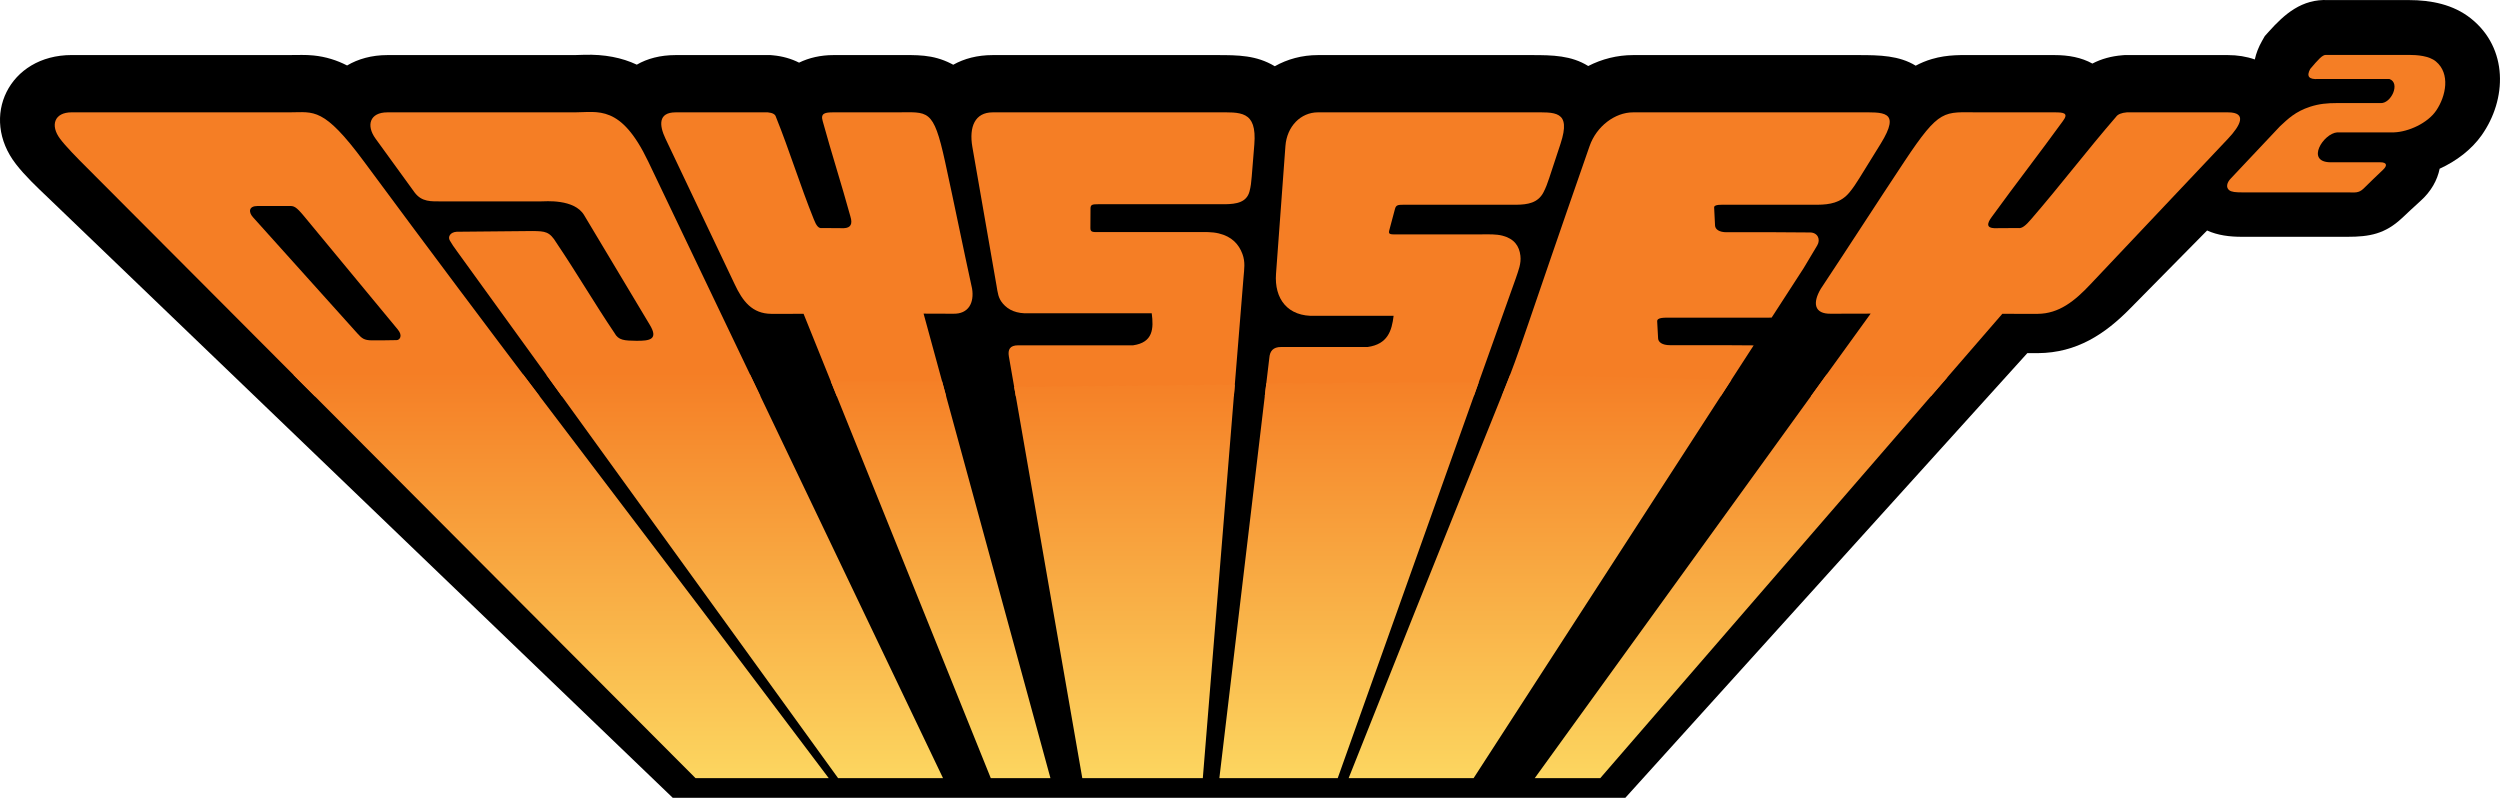
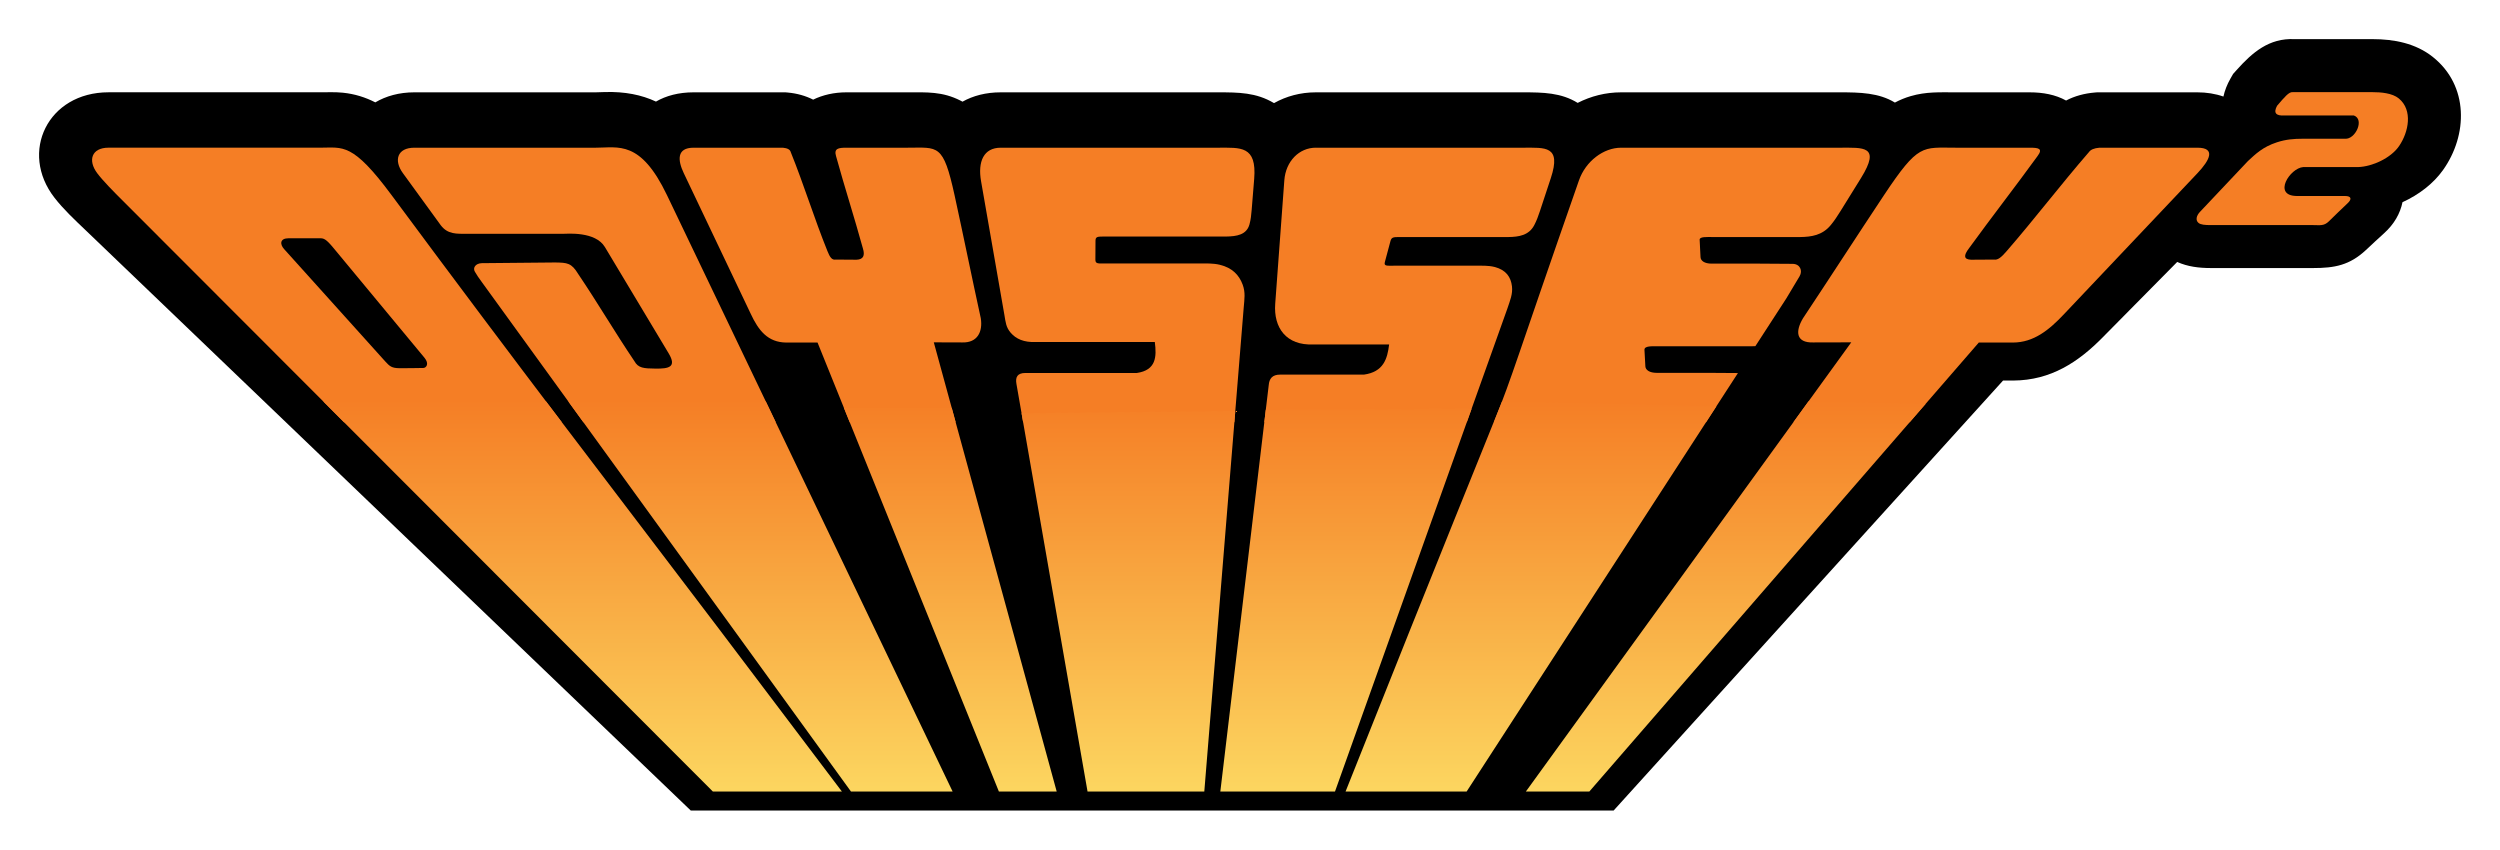
- <svg xmlns="http://www.w3.org/2000/svg" version="1.1" id="Ebene_1" x="0px" y="0px" width="566.929px" height="180.921px" viewBox="0 0 566.929 180.921" enable-background="new 0 0 566.929 180.921" xml:space="preserve">
-   <g>
-     <path d="M459.742,80.08L368.58,180.919H152.56l-3.645-3.502c-10.231-9.832-20.466-19.658-30.696-29.488l-55.65-53.467   L10.871,44.802c-2.467-2.349-5.214-4.938-7.26-7.592c-8.29-10.674-1.57-24.727,12.654-24.727h26.126H65.83   c1.796,0,3.448-0.087,5.262,0.095c2.812,0.282,5.328,1.093,7.616,2.27c2.498-1.48,5.583-2.356,9.138-2.356h42.453   c0.71,0,1.43-0.044,2.14-0.065c4.686-0.141,8.612,0.658,11.97,2.236c2.363-1.373,5.314-2.171,8.807-2.171h20.909h0.601l0.601,0.055   c2.107,0.197,4.105,0.76,5.877,1.659c2.256-1.104,4.912-1.714,7.793-1.714h14.313c4.543,0,8.127-0.226,12.393,1.945   c0.155,0.082,0.31,0.163,0.462,0.246c2.474-1.391,5.47-2.19,8.944-2.19h50.808c4.86,0,8.973,0.018,13.168,2.527   c2.854-1.607,6.174-2.527,9.783-2.527h48.506c4.739,0,8.931,0.083,12.791,2.476c3.084-1.576,6.545-2.476,10.164-2.476h51.211   c4.73,0,9.131,0.099,12.885,2.4c1.145-0.612,2.361-1.123,3.676-1.506c3.662-1.076,6.828-0.894,10.543-0.894h17.324   c3.109,0,6.047,0.54,8.525,1.922c2.035-1.069,4.338-1.681,6.748-1.88l0.525-0.042h0.527h22.957c2.117,0,4.182,0.325,6.076,0.99   c0.303-1.388,0.842-2.8,1.639-4.201l0.627-1.101l0.855-0.952c3.645-4.074,7.551-7.497,13.525-7.212h18.275   c5.055,0,10.082,0.985,14.082,4.167c8.479,6.744,8.229,18.327,2.4,26.538c-2.273,3.198-5.67,5.797-9.486,7.535   c-0.521,2.596-1.932,5.157-4.363,7.332c-1.414,1.268-2.793,2.578-4.186,3.876c-3.834,3.586-7.342,4.235-12.357,4.235h-23.924   c-2.842,0-5.465-0.329-7.906-1.431L483.14,69.874c-5.754,5.885-12.205,10.149-20.977,10.207l-0.09,0.001   C461.298,80.08,460.519,80.08,459.742,80.08" />
-     <path fill="#F57E25" d="M82.539,36.625C73.353,24.2,71.162,25.472,65.829,25.472H42.391H16.265c-3.994,0-4.882,2.99-2.669,5.963   c1.245,1.688,3.922,4.414,6.061,6.54l51.718,51.871h50.978C110.738,74.491,97.542,56.919,82.539,36.625z M89.951,77.13   c-1.556,0.023-4.109,0.079-5.639,0.055c-1.736-0.028-2.228-0.421-3.307-1.621L57.359,49.249c-1.063-1.184-0.938-2.53,1.025-2.532   l7.278-0.007c0.98-0.001,1.451,0.099,3.262,2.289l21.288,25.729C91.416,76.182,90.615,77.123,89.951,77.13z" />
-     <path fill="#F57E25" d="M87.845,25.479h26.117h16.336c5.327,0,10.485-1.854,16.696,11.139l25.448,53.229H127.41l-23.684-32.743   c-0.976-1.35-1.107-1.527-1.712-2.553c-0.528-0.894,0.136-1.907,1.549-1.995c5.75-0.055,11.499-0.11,17.248-0.165   c2.824,0.051,3.818,0.084,5.401,2.714c4.537,6.723,8.598,13.684,13.135,20.408c0.901,1.666,2.217,1.735,4.94,1.768   c3.145,0.038,5.026-0.345,3.094-3.572L132.46,48.785c-2.243-3.747-8.857-3.116-9.838-3.116h-22.301   c-2.63,0-4.637,0.158-6.288-2.005l-8.877-12.236C82.989,28.438,83.849,25.479,87.845,25.479L87.845,25.479z" />
-     <path fill="#F57E25" d="M153.214,25.479c6.792,0,14.116,0,20.907,0c1.08,0.105,1.691,0.444,1.833,1.021   c3.115,7.735,5.468,15.47,8.585,23.205c0.578,1.492,1.098,2.161,1.913,2.007c1.733,0.011,3.168,0.022,4.902,0.035   c1.584-0.063,2.022-0.951,1.492-2.662c-2.021-7.354-4.26-14.269-6.282-21.624c-0.543-1.814,0.561-1.984,2.433-1.984h14.314   c7.166,0,8.325-1.046,10.993,11.139c2.106,9.618,4.035,19.238,6.141,28.858c0.498,3.184-0.794,5.764-4.306,5.67l-6.695-0.023   l5.114,18.725H189.76l-7.53-18.679c-2.896,0.002-4.413,0.003-7.309,0.004c-4.363-0.032-6.525-2.871-8.329-6.739l-15.685-33.004   C149.483,28.43,149.219,25.479,153.214,25.479L153.214,25.479z" />
-     <path fill="#F57E25" d="M225.108,25.479h27.481h23.326c5.327,0,9.167-0.538,8.528,7.315l-0.589,7.269   c-0.098,1.19-0.203,2.255-0.51,3.381c-0.67,2.458-2.959,2.829-5.507,2.868h-28.796c-1.307,0-1.741,0.074-1.745,0.97l-0.026,4.467   c-0.006,1.014,0.705,0.878,2.325,0.878h22.025c1.612,0,3.183-0.076,4.766,0.304c2.953,0.708,4.545,2.445,5.364,4.669   c0.681,1.854,0.402,3.382,0.245,5.316l-2.188,26.93h-49.454l-1.566-8.994c-0.273-1.565,0.208-2.545,2.109-2.545h26.066   c4.525-0.654,4.675-3.78,4.218-7.263h-27.814c-2.85,0.129-4.684-0.744-5.905-2.153c-1.131-1.303-1.198-2.506-1.483-4.15   l-5.47-31.406C219.704,28.723,221.114,25.479,225.108,25.479L225.108,25.479z" />
-     <path fill="#F57E25" d="M298.869,25.479h25.791h22.715c5.188,0,9.025-0.526,6.508,7.123l-2.553,7.743   c-0.387,1.16-0.752,2.195-1.326,3.292c-1.254,2.393-3.571,2.754-6.063,2.792h-25.66c-1.271,0-1.705,0.072-1.938,0.944l-1.313,4.92   c-0.261,0.986,0.474,0.855,2.05,0.855h19.067c1.567,0,3.115-0.072,4.563,0.296c2.697,0.689,3.826,2.38,4.076,4.546   c0.207,1.805-0.438,3.293-1.064,5.175l-9.508,26.68h-47.4l1.032-8.678c0.12-1.524,0.823-2.479,2.68-2.478h19.616   c4.563-0.638,5.479-3.682,5.889-7.072h-17.722c-6.374,0.284-9.358-3.927-8.944-9.532l2.133-28.96   c0.332-4.488,3.482-7.649,7.371-7.649h0.002v0.003H298.869z" />
-     <path fill="#F57E25" d="M370.328,25.479h27.232h23.979c5.477,0,9.674-0.526,4.943,7.123l-4.791,7.743   c-0.723,1.16-1.389,2.195-2.291,3.292c-1.977,2.393-4.523,2.754-7.162,2.792h-20.459c-1.344,0-3.1-0.127-3.061,0.629l0.205,4.084   c0.043,0.858,0.929,1.521,2.595,1.521h11.157l7.805,0.053c1.717,0.012,2.43,1.576,1.621,2.928l-3.092,5.176l-7.245,11.194   c-0.306,0.016-0.612,0.025-0.921,0.029h-21.869c-1.396,0-3.229-0.127-3.174,0.844l0.212,3.869c0.05,0.857,0.964,1.521,2.69,1.521   h12.219l6.76,0.045l-7.457,11.522h-49.66c4.773-12.022,4.592-12.785,19.908-56.718C362.037,28.64,366.221,25.479,370.328,25.479   L370.328,25.479z" />
-     <path fill="#F57E25" d="M505.251,25.479c-7.457,0-15.498,0-22.955,0c-1.229,0.105-2.047,0.444-2.443,1.021   c-6.693,7.735-12.553,15.47-19.244,23.205c-1.268,1.492-2.121,2.161-2.949,2.007c-1.91,0.011-3.488,0.022-5.398,0.035   c-1.711-0.063-1.813-0.951-0.51-2.662c5.332-7.354,10.717-14.269,16.047-21.624c1.363-1.814,0.229-1.984-1.83-1.984h-17.324   c-7.861,0-8.691-1.046-16.779,11.139c-6.381,9.618-12.57,19.238-18.953,28.858c-1.896,3.184-1.568,5.764,2.326,5.67l8.969-0.023   l-13.539,18.725h27.225l16.172-18.679c3.18,0.002,4.846,0.003,8.023,0.004c4.803-0.032,8.381-2.871,11.998-6.739l31.188-33.005   C508.101,28.43,509.638,25.479,505.251,25.479L505.251,25.479z" />
-     <path fill="#F57E25" d="M540.396,38.507c-1.484,1.387-2.932,2.818-4.385,4.237c-1.156,1.132-2.041,0.882-3.672,0.882h-23.922   c-1.426,0-2.381-0.085-2.898-0.494c-0.758-0.597-0.586-1.702,0.396-2.691c3.715-3.944,7.436-7.889,11.15-11.832   c1.775-1.632,3.43-3.309,6.813-4.407c2.068-0.67,3.9-0.827,6.041-0.827h9.855c2.434,0.228,4.672-4.551,2.074-5.461H525.71   c-2.123,0.151-2.729-0.605-1.82-2.276c1.75-2.042,2.777-3.29,3.643-3.186h18.721c1.891,0,4.592,0.198,6.137,1.482   c3.311,2.743,2.307,7.848,0.063,11.148c-1.939,2.844-6.27,4.823-9.564,4.935h-12.869c-3.145,0.228-7.238,6.708-1.572,6.783h11.287   C541.359,36.801,541.4,37.57,540.396,38.507" />
-     <linearGradient id="SVGID_1_" gradientUnits="userSpaceOnUse" x1="426.183" y1="1339.685" x2="426.183" y2="1431.887" gradientTransform="matrix(1 0 0 1 -172.1245 -1255.071)">
-       <stop offset="0" style="stop-color:#F57E25" />
-       <stop offset="1" style="stop-color:#FCD660" />
-     </linearGradient>
-     <path fill="url(#SVGID_1_)" d="M118.668,84.97c14.685,19.412,30.529,40.164,40.607,53.508   c11.277,14.945,20.692,27.43,28.656,37.979h-30.208c-8.839-8.867-18.978-19.033-30.696-30.789L66.513,84.97H118.668z    M441.603,85.56l-27.41-0.589l-66.154,91.488h14.856L441.603,85.56z M342.461,84.97c-4.017,10.109-13.427,33.064-36.628,91.488   h28.34l58.456-90.331L342.461,84.97z M335.336,86.695l-48.177,0.241l-10.642,89.522h26.841L335.336,86.695z M280.02,87.225   l-50.03,0.536l15.444,88.698h27.331L280.02,87.225z M213.643,86.495h-25.234l36.271,89.963h13.532l-23.656-86.61L213.643,86.495z    M170.11,84.97h-46.228l66.173,91.488h23.795l-41.407-86.61" />
+ <svg xmlns="http://www.w3.org/2000/svg" version="1.1" id="Ebene_1" x="0px" y="0px" width="512" height="174" viewBox="0 0 512 174" enable-background="new 0 0 566.929 180.921" xml:space="preserve">
+   <defs id="defs8601" />
+   <g id="g8619" transform="matrix(0.8748952,0,0,0.8733209,8.000052,7.999656)">
+     <g id="g8596">
+       <path d="M 459.742,80.08 368.58,180.919 H 152.56 l -3.645,-3.502 c -10.231,-9.832 -20.466,-19.658 -30.696,-29.488 L 62.569,94.462 10.871,44.802 C 8.404,42.453 5.657,39.864 3.611,37.21 -4.679,26.536 2.041,12.483 16.265,12.483 H 42.391 65.83 c 1.796,0 3.448,-0.087 5.262,0.095 2.812,0.282 5.328,1.093 7.616,2.27 2.498,-1.48 5.583,-2.356 9.138,-2.356 h 42.453 c 0.71,0 1.43,-0.044 2.14,-0.065 4.686,-0.141 8.612,0.658 11.97,2.236 2.363,-1.373 5.314,-2.171 8.807,-2.171 h 20.909 0.601 l 0.601,0.055 c 2.107,0.197 4.105,0.76 5.877,1.659 2.256,-1.104 4.912,-1.714 7.793,-1.714 h 14.313 c 4.543,0 8.127,-0.226 12.393,1.945 0.155,0.082 0.31,0.163 0.462,0.246 2.474,-1.391 5.47,-2.19 8.944,-2.19 h 50.808 c 4.86,0 8.973,0.018 13.168,2.527 2.854,-1.607 6.174,-2.527 9.783,-2.527 h 48.506 c 4.739,0 8.931,0.083 12.791,2.476 3.084,-1.576 6.545,-2.476 10.164,-2.476 h 51.211 c 4.73,0 9.131,0.099 12.885,2.4 1.145,-0.612 2.361,-1.123 3.676,-1.506 3.662,-1.076 6.828,-0.894 10.543,-0.894 h 17.324 c 3.109,0 6.047,0.54 8.525,1.922 2.035,-1.069 4.338,-1.681 6.748,-1.88 l 0.525,-0.042 h 0.527 22.957 c 2.117,0 4.182,0.325 6.076,0.99 0.303,-1.388 0.842,-2.8 1.639,-4.201 l 0.627,-1.101 0.855,-0.952 c 3.645,-4.074 7.551,-7.497 13.525,-7.212 h 18.275 c 5.055,0 10.082,0.985 14.082,4.167 8.479,6.744 8.229,18.327 2.4,26.538 -2.273,3.198 -5.67,5.797 -9.486,7.535 -0.521,2.596 -1.932,5.157 -4.363,7.332 -1.414,1.268 -2.793,2.578 -4.186,3.876 -3.834,3.586 -7.342,4.235 -12.357,4.235 h -23.924 c -2.842,0 -5.465,-0.329 -7.906,-1.431 L 483.14,69.874 c -5.754,5.885 -12.205,10.149 -20.977,10.207 l -0.09,10e-4 c -0.775,-0.002 -1.554,-0.002 -2.331,-0.002" id="path8571" />
+       <path fill="#f57e25" d="M 82.539,36.625 C 73.353,24.2 71.162,25.472 65.829,25.472 H 42.391 16.265 c -3.994,0 -4.882,2.99 -2.669,5.963 1.245,1.688 3.922,4.414 6.061,6.54 l 51.718,51.871 h 50.978 C 110.738,74.491 97.542,56.919 82.539,36.625 Z m 7.412,40.505 c -1.556,0.023 -4.109,0.079 -5.639,0.055 -1.736,-0.028 -2.228,-0.421 -3.307,-1.621 L 57.359,49.249 c -1.063,-1.184 -0.938,-2.53 1.025,-2.532 l 7.278,-0.007 c 0.98,-10e-4 1.451,0.099 3.262,2.289 l 21.288,25.729 c 1.204,1.454 0.403,2.395 -0.261,2.402 z" id="path8573" />
+       <path fill="#f57e25" d="m 87.845,25.479 h 26.117 16.336 c 5.327,0 10.485,-1.854 16.696,11.139 l 25.448,53.229 H 127.41 L 103.726,57.104 c -0.976,-1.35 -1.107,-1.527 -1.712,-2.553 -0.528,-0.894 0.136,-1.907 1.549,-1.995 5.75,-0.055 11.499,-0.11 17.248,-0.165 2.824,0.051 3.818,0.084 5.401,2.714 4.537,6.723 8.598,13.684 13.135,20.408 0.901,1.666 2.217,1.735 4.94,1.768 3.145,0.038 5.026,-0.345 3.094,-3.572 L 132.46,48.785 c -2.243,-3.747 -8.857,-3.116 -9.838,-3.116 h -22.301 c -2.63,0 -4.637,0.158 -6.288,-2.005 L 85.156,31.428 c -2.167,-2.99 -1.307,-5.949 2.689,-5.949 z" id="path8575" />
+       <path fill="#f57e25" d="m 153.214,25.479 c 6.792,0 14.116,0 20.907,0 1.08,0.105 1.691,0.444 1.833,1.021 3.115,7.735 5.468,15.47 8.585,23.205 0.578,1.492 1.098,2.161 1.913,2.007 1.733,0.011 3.168,0.022 4.902,0.035 1.584,-0.063 2.022,-0.951 1.492,-2.662 -2.021,-7.354 -4.26,-14.269 -6.282,-21.624 -0.543,-1.814 0.561,-1.984 2.433,-1.984 h 14.314 c 7.166,0 8.325,-1.046 10.993,11.139 2.106,9.618 4.035,19.238 6.141,28.858 0.498,3.184 -0.794,5.764 -4.306,5.67 l -6.695,-0.023 5.114,18.725 H 189.76 l -7.53,-18.679 c -2.896,0.002 -4.413,0.003 -7.309,0.004 -4.363,-0.032 -6.525,-2.871 -8.329,-6.739 L 150.907,31.428 c -1.424,-2.998 -1.688,-5.949 2.307,-5.949 z" id="path8577" />
+       <path fill="#f57e25" d="m 225.108,25.479 h 27.481 23.326 c 5.327,0 9.167,-0.538 8.528,7.315 l -0.589,7.269 c -0.098,1.19 -0.203,2.255 -0.51,3.381 -0.67,2.458 -2.959,2.829 -5.507,2.868 h -28.796 c -1.307,0 -1.741,0.074 -1.745,0.97 l -0.026,4.467 c -0.006,1.014 0.705,0.878 2.325,0.878 h 22.025 c 1.612,0 3.183,-0.076 4.766,0.304 2.953,0.708 4.545,2.445 5.364,4.669 0.681,1.854 0.402,3.382 0.245,5.316 l -2.188,26.93 h -49.454 l -1.566,-8.994 c -0.273,-1.565 0.208,-2.545 2.109,-2.545 h 26.066 c 4.525,-0.654 4.675,-3.78 4.218,-7.263 h -27.814 c -2.85,0.129 -4.684,-0.744 -5.905,-2.153 -1.131,-1.303 -1.198,-2.506 -1.483,-4.15 l -5.47,-31.406 c -0.804,-4.612 0.606,-7.856 4.6,-7.856 z" id="path8579" />
+       <path fill="#f57e25" d="m 298.869,25.479 h 25.791 22.715 c 5.188,0 9.025,-0.526 6.508,7.123 l -2.553,7.743 c -0.387,1.16 -0.752,2.195 -1.326,3.292 -1.254,2.393 -3.571,2.754 -6.063,2.792 h -25.66 c -1.271,0 -1.705,0.072 -1.938,0.944 l -1.313,4.92 c -0.261,0.986 0.474,0.855 2.05,0.855 h 19.067 c 1.567,0 3.115,-0.072 4.563,0.296 2.697,0.689 3.826,2.38 4.076,4.546 0.207,1.805 -0.438,3.293 -1.064,5.175 l -9.508,26.68 h -47.4 l 1.032,-8.678 c 0.12,-1.524 0.823,-2.479 2.68,-2.478 h 19.616 c 4.563,-0.638 5.479,-3.682 5.889,-7.072 h -17.722 c -6.374,0.284 -9.358,-3.927 -8.944,-9.532 l 2.133,-28.96 c 0.332,-4.488 3.482,-7.649 7.371,-7.649 h 0.002 v 0.003 z" id="path8581" />
+       <path fill="#f57e25" d="m 370.328,25.479 h 27.232 23.979 c 5.477,0 9.674,-0.526 4.943,7.123 l -4.791,7.743 c -0.723,1.16 -1.389,2.195 -2.291,3.292 -1.977,2.393 -4.523,2.754 -7.162,2.792 h -20.459 c -1.344,0 -3.1,-0.127 -3.061,0.629 l 0.205,4.084 c 0.043,0.858 0.929,1.521 2.595,1.521 h 11.157 l 7.805,0.053 c 1.717,0.012 2.43,1.576 1.621,2.928 l -3.092,5.176 -7.245,11.194 c -0.306,0.016 -0.612,0.025 -0.921,0.029 h -21.869 c -1.396,0 -3.229,-0.127 -3.174,0.844 l 0.212,3.869 c 0.05,0.857 0.964,1.521 2.69,1.521 h 12.219 l 6.76,0.045 -7.457,11.522 h -49.66 c 4.773,-12.022 4.592,-12.785 19.908,-56.718 1.565,-4.486 5.749,-7.647 9.856,-7.647 z" id="path8583" />
+       <path fill="#f57e25" d="m 505.251,25.479 c -7.457,0 -15.498,0 -22.955,0 -1.229,0.105 -2.047,0.444 -2.443,1.021 -6.693,7.735 -12.553,15.47 -19.244,23.205 -1.268,1.492 -2.121,2.161 -2.949,2.007 -1.91,0.011 -3.488,0.022 -5.398,0.035 -1.711,-0.063 -1.813,-0.951 -0.51,-2.662 5.332,-7.354 10.717,-14.269 16.047,-21.624 1.363,-1.814 0.229,-1.984 -1.83,-1.984 h -17.324 c -7.861,0 -8.691,-1.046 -16.779,11.139 -6.381,9.618 -12.57,19.238 -18.953,28.858 -1.896,3.184 -1.568,5.764 2.326,5.67 l 8.969,-0.023 -13.539,18.725 h 27.225 l 16.172,-18.679 c 3.18,0.002 4.846,0.003 8.023,0.004 4.803,-0.032 8.381,-2.871 11.998,-6.739 l 31.188,-33.005 c 2.826,-2.997 4.363,-5.948 -0.024,-5.948 z" id="path8585" />
+       <path fill="#f57e25" d="m 540.396,38.507 c -1.484,1.387 -2.932,2.818 -4.385,4.237 -1.156,1.132 -2.041,0.882 -3.672,0.882 h -23.922 c -1.426,0 -2.381,-0.085 -2.898,-0.494 -0.758,-0.597 -0.586,-1.702 0.396,-2.691 3.715,-3.944 7.436,-7.889 11.15,-11.832 1.775,-1.632 3.43,-3.309 6.813,-4.407 2.068,-0.67 3.9,-0.827 6.041,-0.827 h 9.855 c 2.434,0.228 4.672,-4.551 2.074,-5.461 H 525.71 c -2.123,0.151 -2.729,-0.605 -1.82,-2.276 1.75,-2.042 2.777,-3.29 3.643,-3.186 h 18.721 c 1.891,0 4.592,0.198 6.137,1.482 3.311,2.743 2.307,7.848 0.063,11.148 -1.939,2.844 -6.27,4.823 -9.564,4.935 h -12.869 c -3.145,0.228 -7.238,6.708 -1.572,6.783 h 11.287 c 1.623,0.001 1.664,0.77 0.66,1.707" id="path8587" />
+       <linearGradient id="SVGID_1_" gradientUnits="userSpaceOnUse" x1="426.183" y1="1339.685" x2="426.183" y2="1431.887" gradientTransform="translate(-172.1245,-1255.071)">
+         <stop offset="0" style="stop-color:#F57E25" id="stop8589" />
+         <stop offset="1" style="stop-color:#FCD660" id="stop8591" />
+       </linearGradient>
+       <path fill="url(#SVGID_1_)" d="m 118.668,84.97 c 14.685,19.412 30.529,40.164 40.607,53.508 11.277,14.945 20.692,27.43 28.656,37.979 h -30.208 c -8.839,-8.867 -18.978,-19.033 -30.696,-30.789 L 66.513,84.97 Z m 322.935,0.59 -27.41,-0.589 -66.154,91.488 h 14.856 z m -99.142,-0.59 c -4.017,10.109 -13.427,33.064 -36.628,91.488 h 28.34 l 58.456,-90.331 z m -7.125,1.725 -48.177,0.241 -10.642,89.522 h 26.841 z m -55.316,0.53 -50.03,0.536 15.444,88.698 h 27.331 z m -66.377,-0.73 h -25.234 l 36.271,89.963 h 13.532 L 214.556,89.848 Z M 170.11,84.97 h -46.228 l 66.173,91.488 h 23.795 l -41.407,-86.61" id="path8594" style="fill:url(#SVGID_1_)" />
+     </g>
  </g>
</svg>
